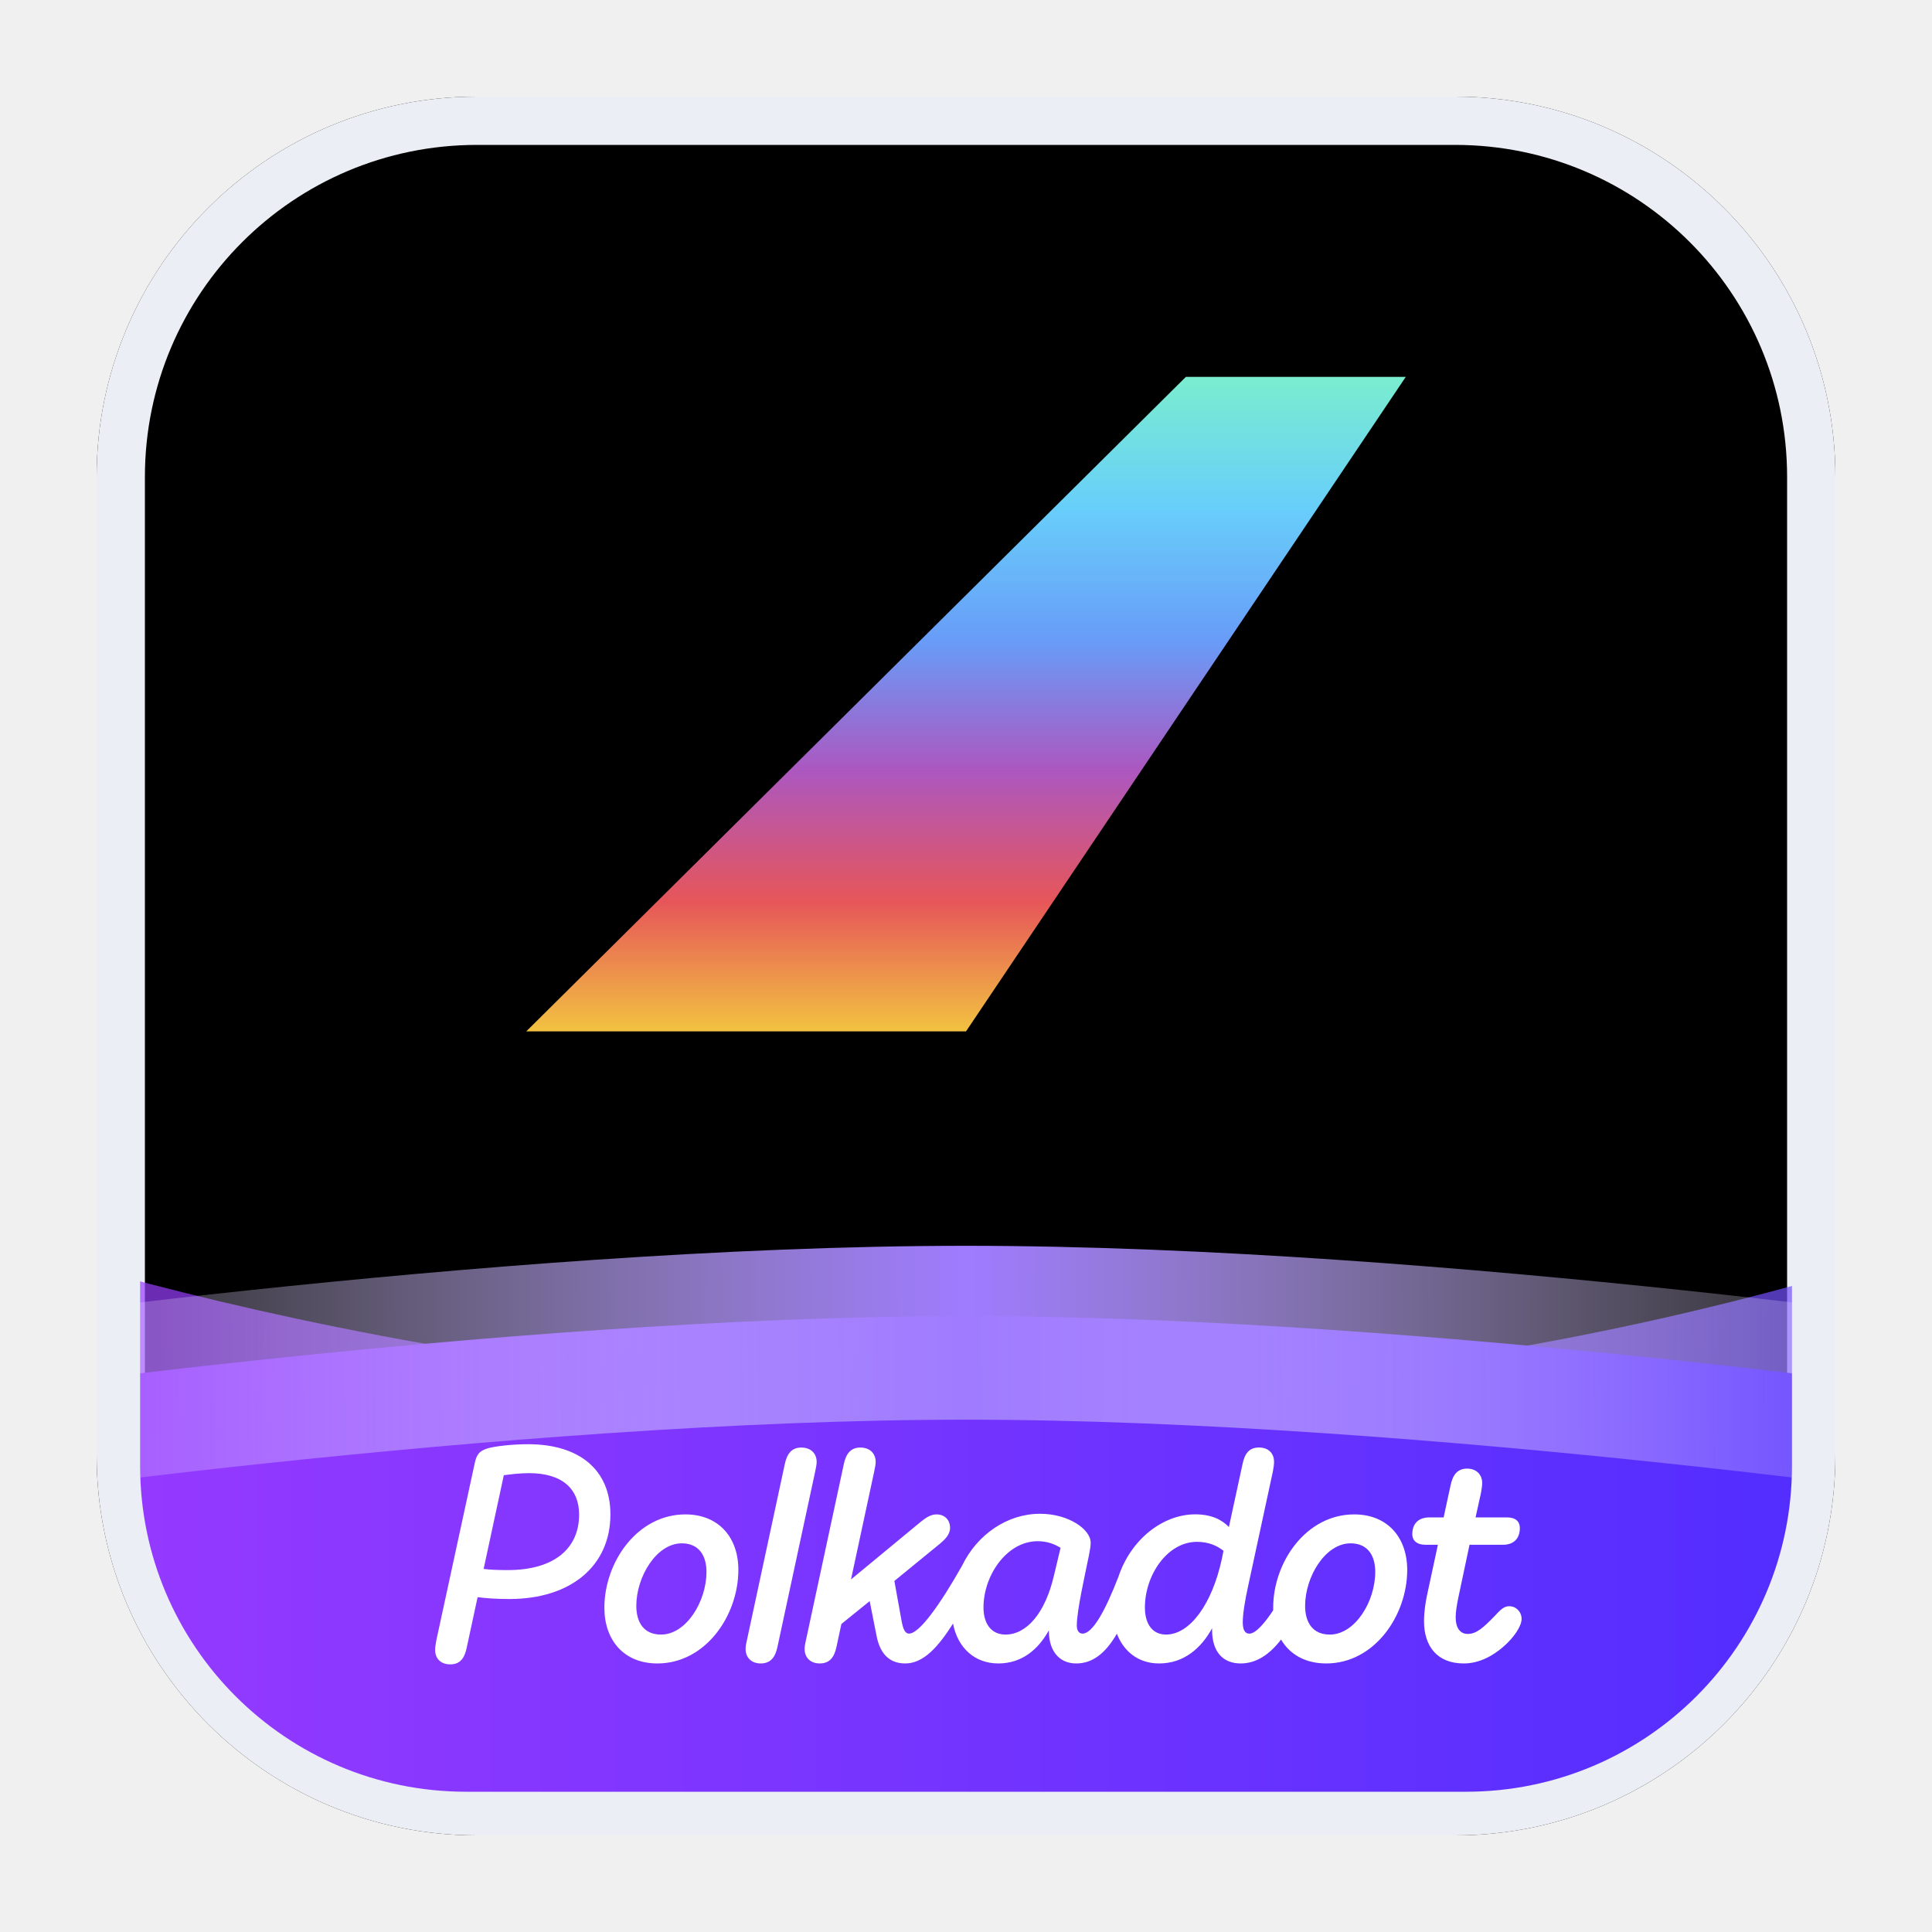
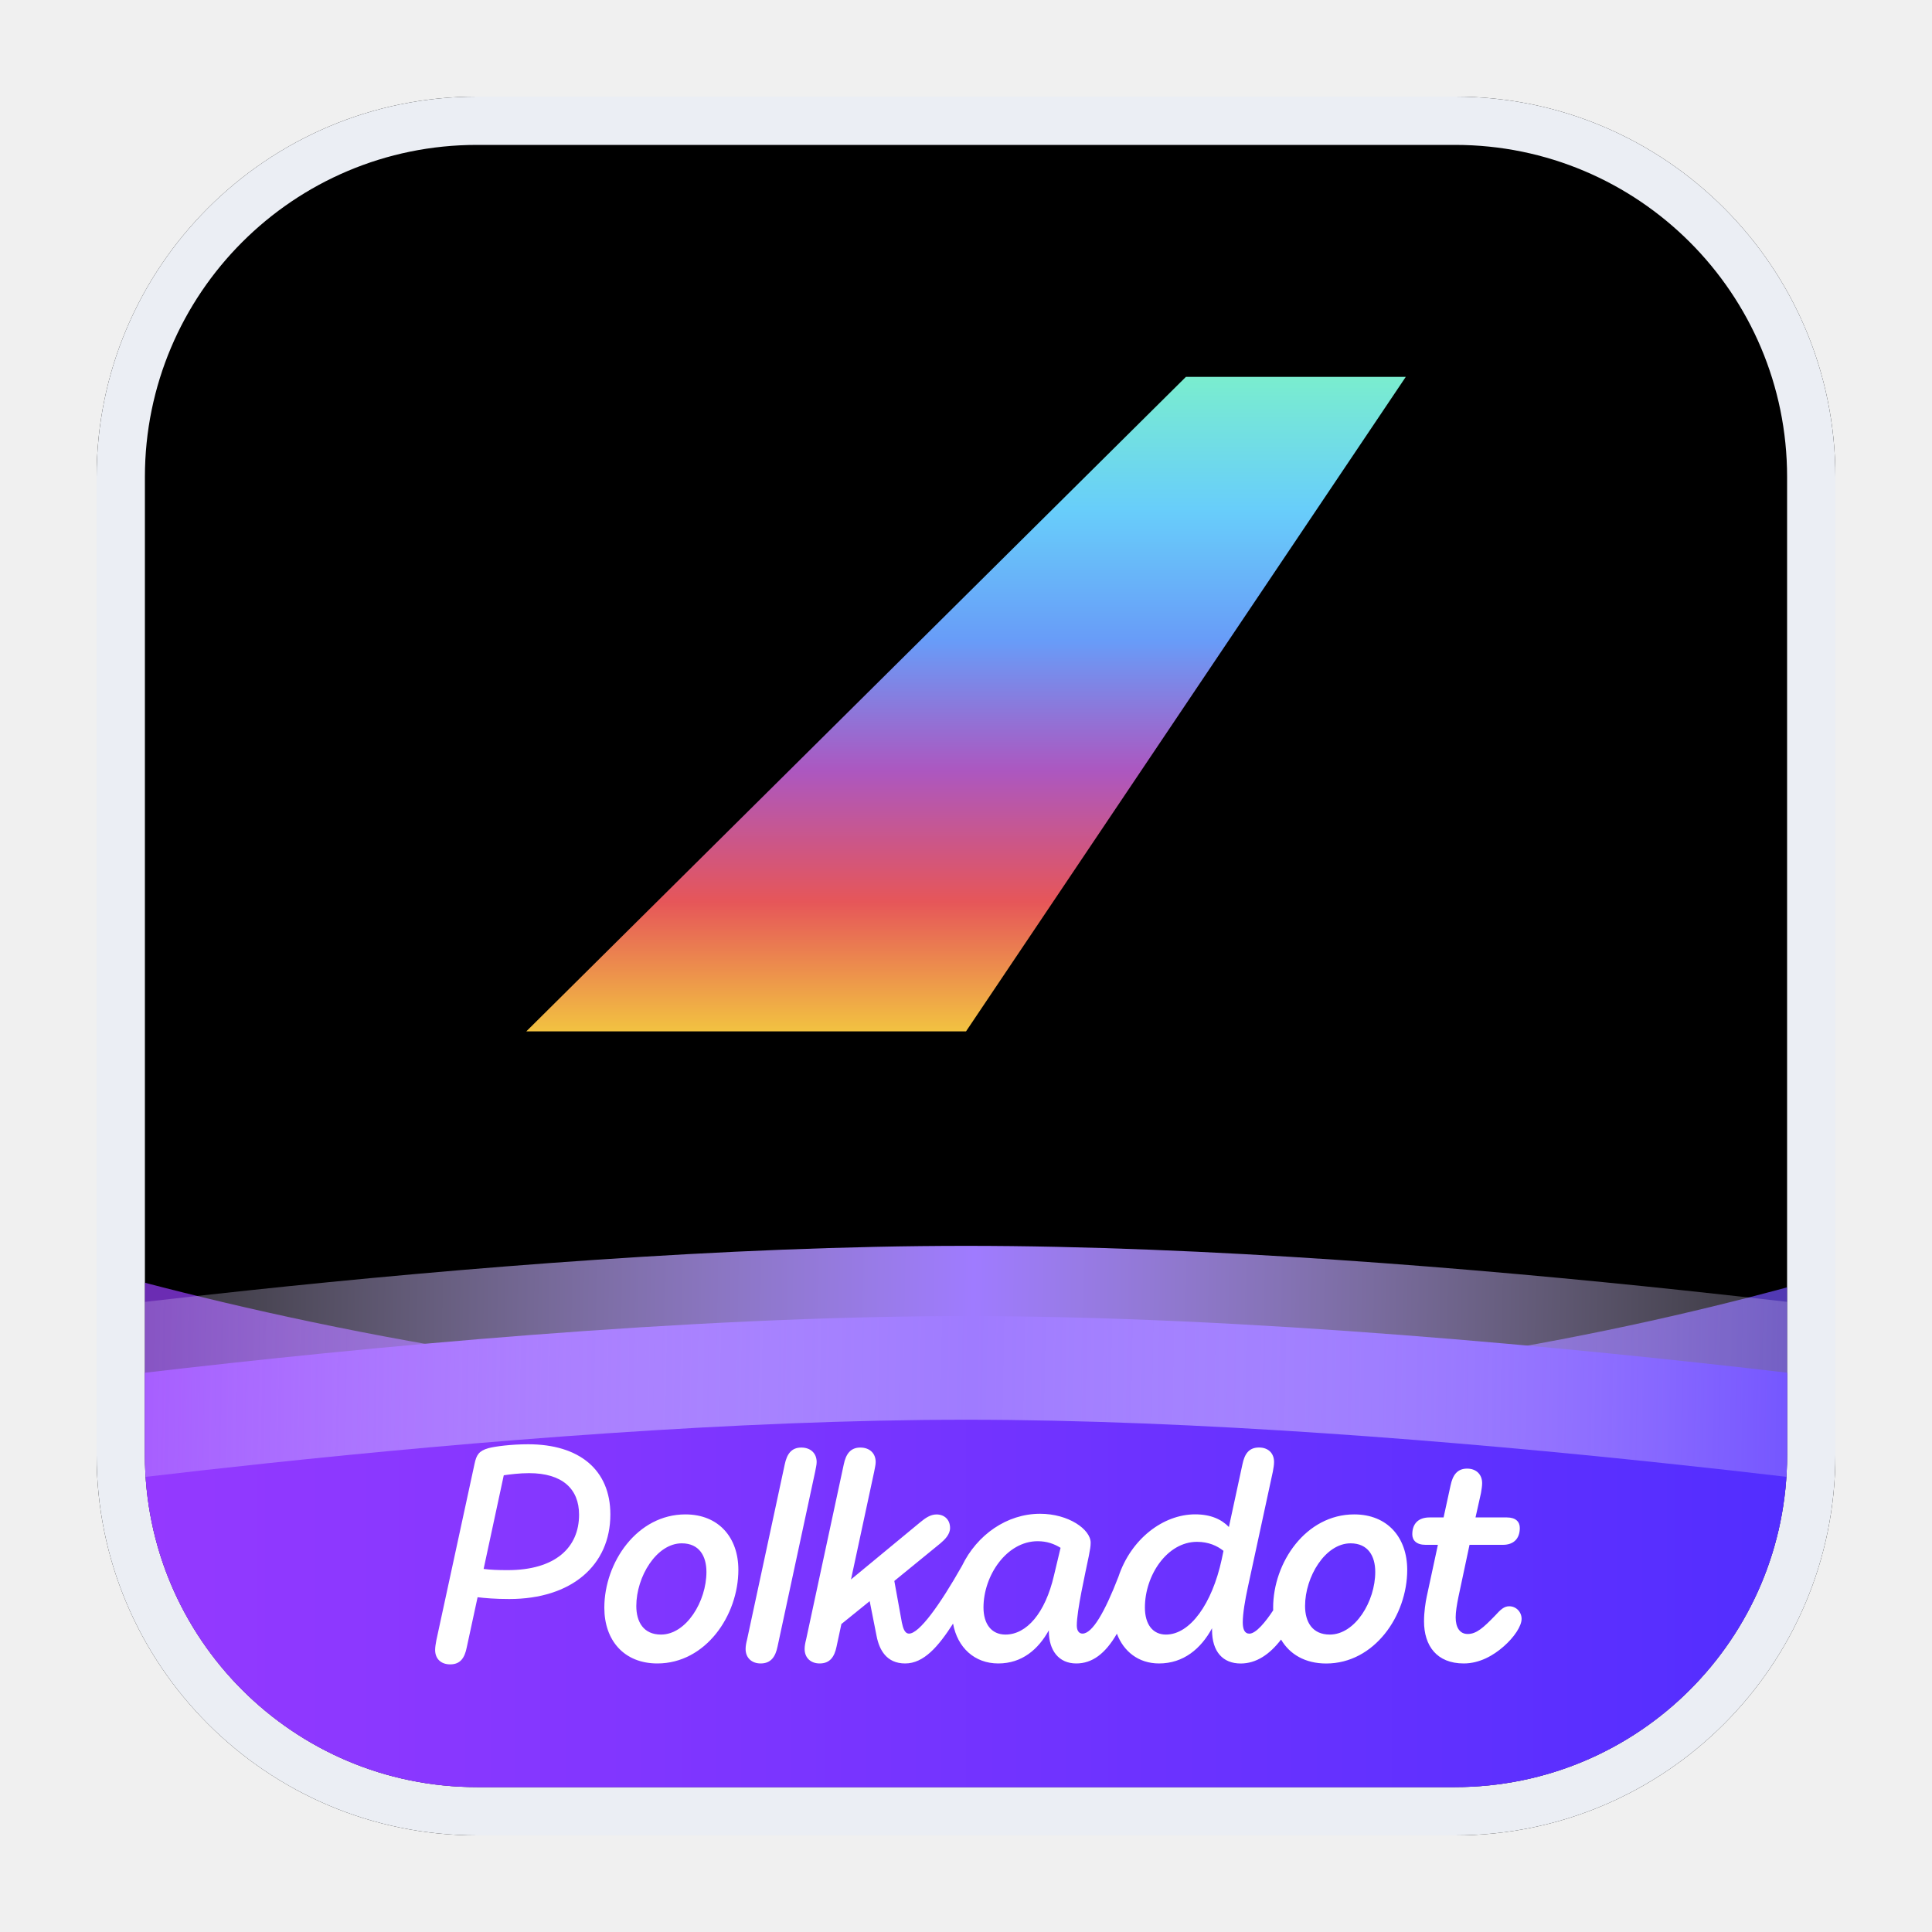
<svg xmlns="http://www.w3.org/2000/svg" width="40" height="40" viewBox="0 0 40 40" fill="none">
  <path d="M38 30.125C38 34.474 34.474 38 30.125 38L9.875 38C5.526 38 2 34.474 2 30.125L2 9.875C2 5.526 5.526 2 9.875 2L30.125 2C34.474 2 38 5.526 38 9.875L38 30.125Z" fill="black" />
  <path fill-rule="evenodd" clip-rule="evenodd" d="M9.875 37L30.125 37C33.922 37 37 33.922 37 30.125L37 9.875C37 6.078 33.922 3 30.125 3L9.875 3C6.078 3 3 6.078 3 9.875L3 30.125C3 33.922 6.078 37 9.875 37ZM30.125 38C34.474 38 38 34.474 38 30.125L38 9.875C38 5.526 34.474 2 30.125 2L9.875 2C5.526 2 2 5.526 2 9.875L2 30.125C2 34.474 5.526 38 9.875 38L30.125 38Z" fill="#EBEEF4" />
-   <mask id="mask0_1514_56809" style="mask-type:alpha" maskUnits="userSpaceOnUse" x="2" y="2" width="36" height="36">
-     <path d="M2.901 9.646C2.901 5.919 5.923 2.896 9.651 2.896H30.351C34.079 2.896 37.101 5.919 37.101 9.646V30.346C37.101 34.074 34.079 37.096 30.351 37.096H9.651C5.923 37.096 2.901 34.074 2.901 30.346V9.646Z" fill="#D9D9D9" />
-   </mask>
-   <g mask="url(#mask0_1514_56809)">
-     <path opacity="0.7" d="M-2.036 25.011C-2.036 25.011 8.036 28.875 20.432 28.875C32.828 28.875 42.039 25.011 42.039 25.011V40.334H-2.036V25.011Z" fill="url(#paint0_linear_1514_56809)" />
-     <path d="M-2.036 29.072C-2.036 29.072 10.274 27.248 20.002 27.248C29.729 27.248 42.039 29.072 42.039 29.072V39.988H-2.036V29.072Z" fill="url(#paint1_linear_1514_56809)" />
-     <path d="M-2.036 29.416C-2.036 29.416 10.274 27.593 20.002 27.593C29.729 27.593 42.039 29.416 42.039 29.416" stroke="url(#paint2_linear_1514_56809)" stroke-width="3.6" />
-     <path d="M10.935 29.901C10.586 29.901 10.25 29.945 10.113 29.982C9.913 30.038 9.863 30.126 9.826 30.307L9.034 33.96C9.021 34.035 9.009 34.097 9.009 34.16C9.009 34.341 9.128 34.459 9.321 34.459C9.533 34.459 9.62 34.322 9.664 34.109L9.888 33.068C10.044 33.087 10.25 33.106 10.543 33.106C11.834 33.106 12.638 32.408 12.638 31.354C12.638 30.431 11.995 29.901 10.935 29.901ZM10.512 32.507C10.312 32.507 10.156 32.501 10.013 32.483L10.431 30.543C10.561 30.525 10.755 30.5 10.954 30.5C11.64 30.5 11.99 30.824 11.99 31.36C11.989 32.046 11.49 32.507 10.512 32.507Z" fill="white" />
-     <path d="M31.248 33.255C31.142 33.255 31.073 33.318 30.942 33.461C30.712 33.698 30.568 33.829 30.388 33.829C30.226 33.829 30.138 33.698 30.138 33.486C30.138 33.367 30.163 33.224 30.195 33.068L30.425 31.983H31.117C31.335 31.983 31.467 31.859 31.467 31.634C31.467 31.509 31.386 31.416 31.199 31.416H30.55L30.662 30.911C30.674 30.837 30.687 30.768 30.687 30.705C30.687 30.531 30.568 30.406 30.375 30.406C30.169 30.406 30.076 30.543 30.032 30.755L29.889 31.416H29.596C29.371 31.416 29.24 31.541 29.24 31.765C29.24 31.89 29.328 31.983 29.515 31.983H29.77L29.539 33.056C29.515 33.174 29.483 33.367 29.483 33.567C29.483 34.072 29.745 34.44 30.306 34.44C30.631 34.44 30.917 34.278 31.136 34.084C31.348 33.897 31.503 33.667 31.503 33.517C31.503 33.374 31.391 33.255 31.248 33.255Z" fill="white" />
-     <path d="M16.908 30.269C16.908 30.088 16.783 29.97 16.59 29.97C16.384 29.97 16.291 30.107 16.247 30.319L15.468 33.941C15.45 34.016 15.437 34.078 15.437 34.141C15.437 34.322 15.562 34.44 15.749 34.44C15.961 34.44 16.054 34.303 16.098 34.09L16.877 30.469C16.89 30.394 16.908 30.332 16.908 30.269Z" fill="white" />
-     <path d="M28.037 31.354C27.039 31.354 26.36 32.345 26.36 33.286C26.36 33.304 26.36 33.322 26.36 33.339C26.204 33.577 26.004 33.823 25.867 33.823C25.767 33.823 25.73 33.729 25.73 33.586C25.73 33.411 25.78 33.118 25.836 32.862L26.353 30.468C26.366 30.393 26.378 30.331 26.378 30.268C26.378 30.087 26.26 29.969 26.066 29.969C25.854 29.969 25.767 30.106 25.724 30.318L25.443 31.615C25.293 31.459 25.075 31.353 24.744 31.353C24.082 31.353 23.416 31.863 23.156 32.645C22.87 33.384 22.614 33.822 22.413 33.822C22.338 33.822 22.294 33.759 22.294 33.653C22.294 33.342 22.469 32.581 22.543 32.213C22.568 32.076 22.581 32.02 22.581 31.939C22.581 31.665 22.126 31.341 21.533 31.341C20.849 31.341 20.228 31.774 19.917 32.419C19.455 33.235 19.032 33.822 18.822 33.822C18.728 33.822 18.697 33.703 18.672 33.591L18.517 32.732L19.47 31.953C19.558 31.878 19.67 31.772 19.67 31.635C19.67 31.466 19.558 31.354 19.389 31.354C19.265 31.354 19.159 31.429 19.053 31.516L17.619 32.701L18.099 30.469C18.112 30.394 18.13 30.332 18.13 30.269C18.13 30.088 18.005 29.97 17.812 29.97C17.606 29.97 17.513 30.107 17.469 30.319L16.69 33.941C16.672 34.016 16.659 34.078 16.659 34.141C16.659 34.322 16.784 34.44 16.971 34.44C17.183 34.44 17.276 34.303 17.32 34.09L17.42 33.623L18.006 33.149L18.149 33.872C18.205 34.159 18.355 34.44 18.741 34.44C19.126 34.44 19.429 34.089 19.732 33.614C19.824 34.111 20.177 34.44 20.668 34.44C21.161 34.44 21.498 34.147 21.716 33.754V33.767C21.716 34.172 21.922 34.44 22.283 34.44C22.61 34.44 22.882 34.242 23.124 33.824C23.262 34.189 23.569 34.44 23.997 34.44C24.502 34.44 24.864 34.134 25.095 33.711V33.748C25.095 34.197 25.319 34.44 25.687 34.44C26.012 34.44 26.288 34.252 26.523 33.945C26.703 34.252 27.024 34.44 27.458 34.44C28.455 34.44 29.135 33.449 29.135 32.501C29.134 31.834 28.729 31.354 28.037 31.354ZM21.821 32.62C21.64 33.399 21.254 33.842 20.817 33.842C20.524 33.842 20.362 33.617 20.362 33.281C20.362 32.62 20.842 31.909 21.484 31.909C21.677 31.909 21.827 31.965 21.958 32.046L21.821 32.62ZM25.294 32.289C25.094 33.206 24.639 33.842 24.14 33.842C23.866 33.842 23.704 33.63 23.704 33.281C23.704 32.614 24.165 31.922 24.782 31.922C25.02 31.922 25.2 32.002 25.331 32.108L25.294 32.289ZM27.532 33.842C27.17 33.842 27.021 33.58 27.021 33.249C27.021 32.645 27.438 31.953 27.962 31.953C28.324 31.953 28.473 32.215 28.473 32.545C28.473 33.156 28.056 33.842 27.532 33.842Z" fill="white" />
-     <path d="M14.19 31.354C13.192 31.354 12.513 32.345 12.513 33.286C12.513 33.96 12.918 34.44 13.61 34.44C14.607 34.44 15.287 33.449 15.287 32.501C15.287 31.834 14.882 31.354 14.19 31.354ZM13.685 33.842C13.323 33.842 13.174 33.58 13.174 33.249C13.174 32.645 13.591 31.953 14.115 31.953C14.477 31.953 14.627 32.215 14.627 32.545C14.626 33.156 14.209 33.842 13.685 33.842Z" fill="white" />
-   </g>
-   <path d="M20 21.354H10.895L24.552 7.803H29.105L20 21.354Z" fill="url(#paint3_linear_1514_56809)" />
+   <path opacity="0.7" fill-rule="evenodd" clip-rule="evenodd" d="M30.125 37L9.875 37C6.078 37 3 33.922 3 30.125L3 26.558C7.122 27.634 13.403 28.876 20.432 28.876C27.254 28.876 33.112 27.705 37 26.653V30.125C37 33.922 33.922 37 30.125 37Z" fill="url(#paint0_linear_4408_34357)" />
+   <path fill-rule="evenodd" clip-rule="evenodd" d="M30.125 37L9.875 37C6.078 37 3 33.922 3 30.125L3 28.421C7.479 27.897 14.2 27.248 20.001 27.248C25.802 27.248 32.521 27.897 37 28.42V30.125C37 33.922 33.922 37 30.125 37Z" fill="url(#paint1_linear_4408_34357)" />
+   <path fill-rule="evenodd" clip-rule="evenodd" d="M3.015 30.577C3.786 30.486 4.629 30.391 5.525 30.296C9.795 29.842 15.232 29.394 20.001 29.394C24.771 29.394 30.207 29.842 34.478 30.296C35.373 30.39 36.214 30.485 36.985 30.576C36.995 30.427 37 30.277 37 30.125V26.953C36.33 26.876 35.612 26.796 34.858 26.716C30.541 26.257 24.959 25.794 20.001 25.794C15.043 25.794 9.461 26.257 5.145 26.716C4.389 26.796 3.671 26.876 3 26.954L3 30.125C3 30.277 3.005 30.427 3.015 30.577Z" fill="url(#paint2_linear_4408_34357)" />
+   <path d="M10.935 29.902C10.586 29.902 10.249 29.946 10.112 29.983C9.913 30.039 9.863 30.126 9.825 30.307L9.034 33.961C9.021 34.035 9.009 34.098 9.009 34.16C9.009 34.341 9.127 34.459 9.321 34.459C9.533 34.459 9.62 34.322 9.663 34.11L9.888 33.069C10.043 33.087 10.249 33.106 10.543 33.106C11.833 33.106 12.637 32.408 12.637 31.355C12.637 30.432 11.995 29.902 10.935 29.902ZM10.511 32.508C10.312 32.508 10.156 32.502 10.013 32.483L10.43 30.544C10.561 30.525 10.755 30.5 10.954 30.5C11.64 30.5 11.989 30.824 11.989 31.36C11.989 32.046 11.49 32.508 10.511 32.508Z" fill="white" />
+   <path d="M31.247 33.256C31.142 33.256 31.073 33.318 30.942 33.462C30.711 33.699 30.568 33.83 30.387 33.83C30.226 33.83 30.138 33.699 30.138 33.486C30.138 33.368 30.163 33.225 30.194 33.069L30.425 31.984H31.117C31.335 31.984 31.466 31.859 31.466 31.635C31.466 31.51 31.386 31.417 31.199 31.417H30.549L30.662 30.912C30.674 30.837 30.686 30.768 30.686 30.706C30.686 30.531 30.568 30.406 30.375 30.406C30.169 30.406 30.076 30.543 30.032 30.756L29.888 31.417H29.595C29.371 31.417 29.24 31.541 29.24 31.766C29.24 31.891 29.327 31.984 29.514 31.984H29.77L29.539 33.056C29.514 33.175 29.483 33.368 29.483 33.568C29.483 34.072 29.745 34.44 30.306 34.44C30.63 34.44 30.917 34.278 31.135 34.085C31.348 33.898 31.503 33.667 31.503 33.517C31.503 33.374 31.391 33.256 31.247 33.256Z" fill="white" />
+   <path d="M16.908 30.27C16.908 30.089 16.783 29.97 16.59 29.97C16.384 29.97 16.291 30.107 16.247 30.32L15.468 33.942C15.449 34.016 15.437 34.079 15.437 34.141C15.437 34.322 15.562 34.44 15.748 34.44C15.96 34.44 16.054 34.303 16.098 34.091L16.877 30.469C16.889 30.394 16.908 30.332 16.908 30.27Z" fill="white" />
+   <path d="M28.037 31.354C27.039 31.354 26.359 32.346 26.359 33.287C26.359 33.305 26.36 33.322 26.36 33.34C26.204 33.577 26.004 33.823 25.867 33.823C25.767 33.823 25.73 33.73 25.73 33.586C25.73 33.411 25.779 33.118 25.835 32.863L26.353 30.468C26.366 30.394 26.378 30.331 26.378 30.269C26.378 30.088 26.259 29.969 26.066 29.969C25.854 29.969 25.767 30.106 25.723 30.319L25.443 31.615C25.293 31.46 25.074 31.353 24.744 31.353C24.082 31.353 23.415 31.863 23.156 32.645C22.87 33.385 22.614 33.822 22.412 33.822C22.338 33.822 22.294 33.76 22.294 33.654C22.294 33.342 22.468 32.582 22.543 32.214C22.568 32.077 22.581 32.021 22.581 31.94C22.581 31.666 22.125 31.341 21.533 31.341C20.848 31.341 20.228 31.775 19.917 32.419C19.455 33.235 19.031 33.822 18.821 33.822C18.728 33.822 18.696 33.704 18.672 33.592L18.516 32.732L19.47 31.953C19.557 31.879 19.67 31.772 19.67 31.635C19.67 31.467 19.557 31.355 19.389 31.355C19.264 31.355 19.158 31.429 19.052 31.517L17.619 32.701L18.099 30.469C18.111 30.395 18.13 30.332 18.13 30.27C18.13 30.089 18.005 29.97 17.812 29.97C17.606 29.97 17.513 30.107 17.469 30.32L16.69 33.942C16.671 34.016 16.659 34.079 16.659 34.141C16.659 34.322 16.784 34.44 16.97 34.44C17.183 34.44 17.276 34.303 17.32 34.091L17.42 33.624L18.006 33.15L18.149 33.873C18.205 34.16 18.355 34.44 18.741 34.44C19.126 34.44 19.428 34.089 19.732 33.615C19.823 34.112 20.177 34.44 20.668 34.44C21.161 34.44 21.497 34.147 21.715 33.754V33.767C21.715 34.172 21.921 34.44 22.283 34.44C22.61 34.44 22.881 34.243 23.124 33.824C23.262 34.189 23.569 34.44 23.997 34.44C24.502 34.44 24.864 34.135 25.094 33.711V33.748C25.094 34.197 25.319 34.441 25.687 34.441C26.011 34.441 26.287 34.252 26.523 33.945C26.702 34.252 27.024 34.441 27.457 34.441C28.455 34.441 29.135 33.449 29.135 32.502C29.134 31.834 28.729 31.354 28.037 31.354ZM21.821 32.62C21.64 33.399 21.254 33.842 20.817 33.842C20.524 33.842 20.362 33.618 20.362 33.281C20.362 32.62 20.842 31.909 21.484 31.909C21.677 31.909 21.827 31.965 21.958 32.046L21.821 32.62ZM25.293 32.29C25.094 33.206 24.639 33.842 24.14 33.842C23.866 33.842 23.704 33.63 23.704 33.281C23.704 32.614 24.165 31.922 24.782 31.922C25.019 31.922 25.2 32.003 25.331 32.109L25.293 32.29ZM27.532 33.842C27.17 33.842 27.02 33.58 27.02 33.25C27.02 32.645 27.438 31.953 27.962 31.953C28.323 31.953 28.473 32.215 28.473 32.545C28.473 33.156 28.056 33.842 27.532 33.842Z" fill="white" />
+   <path d="M14.19 31.354C13.192 31.354 12.512 32.346 12.512 33.287C12.512 33.96 12.918 34.44 13.61 34.44C14.607 34.44 15.287 33.449 15.287 32.501C15.287 31.834 14.881 31.354 14.19 31.354ZM13.685 33.842C13.323 33.842 13.174 33.58 13.174 33.25C13.174 32.645 13.591 31.953 14.115 31.953C14.476 31.953 14.626 32.215 14.626 32.545C14.626 33.156 14.208 33.842 13.685 33.842Z" fill="white" />
+   <path d="M20 21.354H10.896L24.553 7.803H29.105L20 21.354Z" fill="url(#paint3_linear_4408_34357)" />
  <defs>
-     <linearGradient id="paint0_linear_1514_56809" x1="-2.036" y1="25.011" x2="42.641" y2="32.844" gradientUnits="userSpaceOnUse">
+     <linearGradient id="paint0_linear_4408_34357" x1="-2.036" y1="25.012" x2="42.641" y2="32.845" gradientUnits="userSpaceOnUse">
      <stop stop-color="#9E3BFF" />
      <stop offset="1" stop-color="#6D55FF" />
    </linearGradient>
-     <linearGradient id="paint1_linear_1514_56809" x1="-2.036" y1="26.844" x2="42.039" y2="26.844" gradientUnits="userSpaceOnUse">
+     <linearGradient id="paint1_linear_4408_34357" x1="-2.036" y1="26.844" x2="42.039" y2="26.844" gradientUnits="userSpaceOnUse">
      <stop stop-color="#9E3BFF" />
      <stop offset="1" stop-color="#492CFF" />
    </linearGradient>
-     <linearGradient id="paint2_linear_1514_56809" x1="-2.036" y1="31.811" x2="42.039" y2="31.553" gradientUnits="userSpaceOnUse">
+     <linearGradient id="paint2_linear_4408_34357" x1="-2.02" y1="36.858" x2="41.867" y2="37.657" gradientUnits="userSpaceOnUse">
      <stop stop-color="white" stop-opacity="0" />
      <stop offset="0.501" stop-color="#9F7BFF" />
      <stop offset="1" stop-color="white" stop-opacity="0" />
    </linearGradient>
-     <linearGradient id="paint3_linear_1514_56809" x1="20" y1="7.803" x2="20" y2="21.354" gradientUnits="userSpaceOnUse">
+     <linearGradient id="paint3_linear_4408_34357" x1="20" y1="7.803" x2="20" y2="21.354" gradientUnits="userSpaceOnUse">
      <stop stop-color="#7AEDCF" />
      <stop offset="0.201" stop-color="#68CEFA" />
      <stop offset="0.403" stop-color="#689CF8" />
      <stop offset="0.602" stop-color="#AC57C0" />
      <stop offset="0.802" stop-color="#E65659" />
      <stop offset="1" stop-color="#F2C241" />
    </linearGradient>
  </defs>
</svg>
